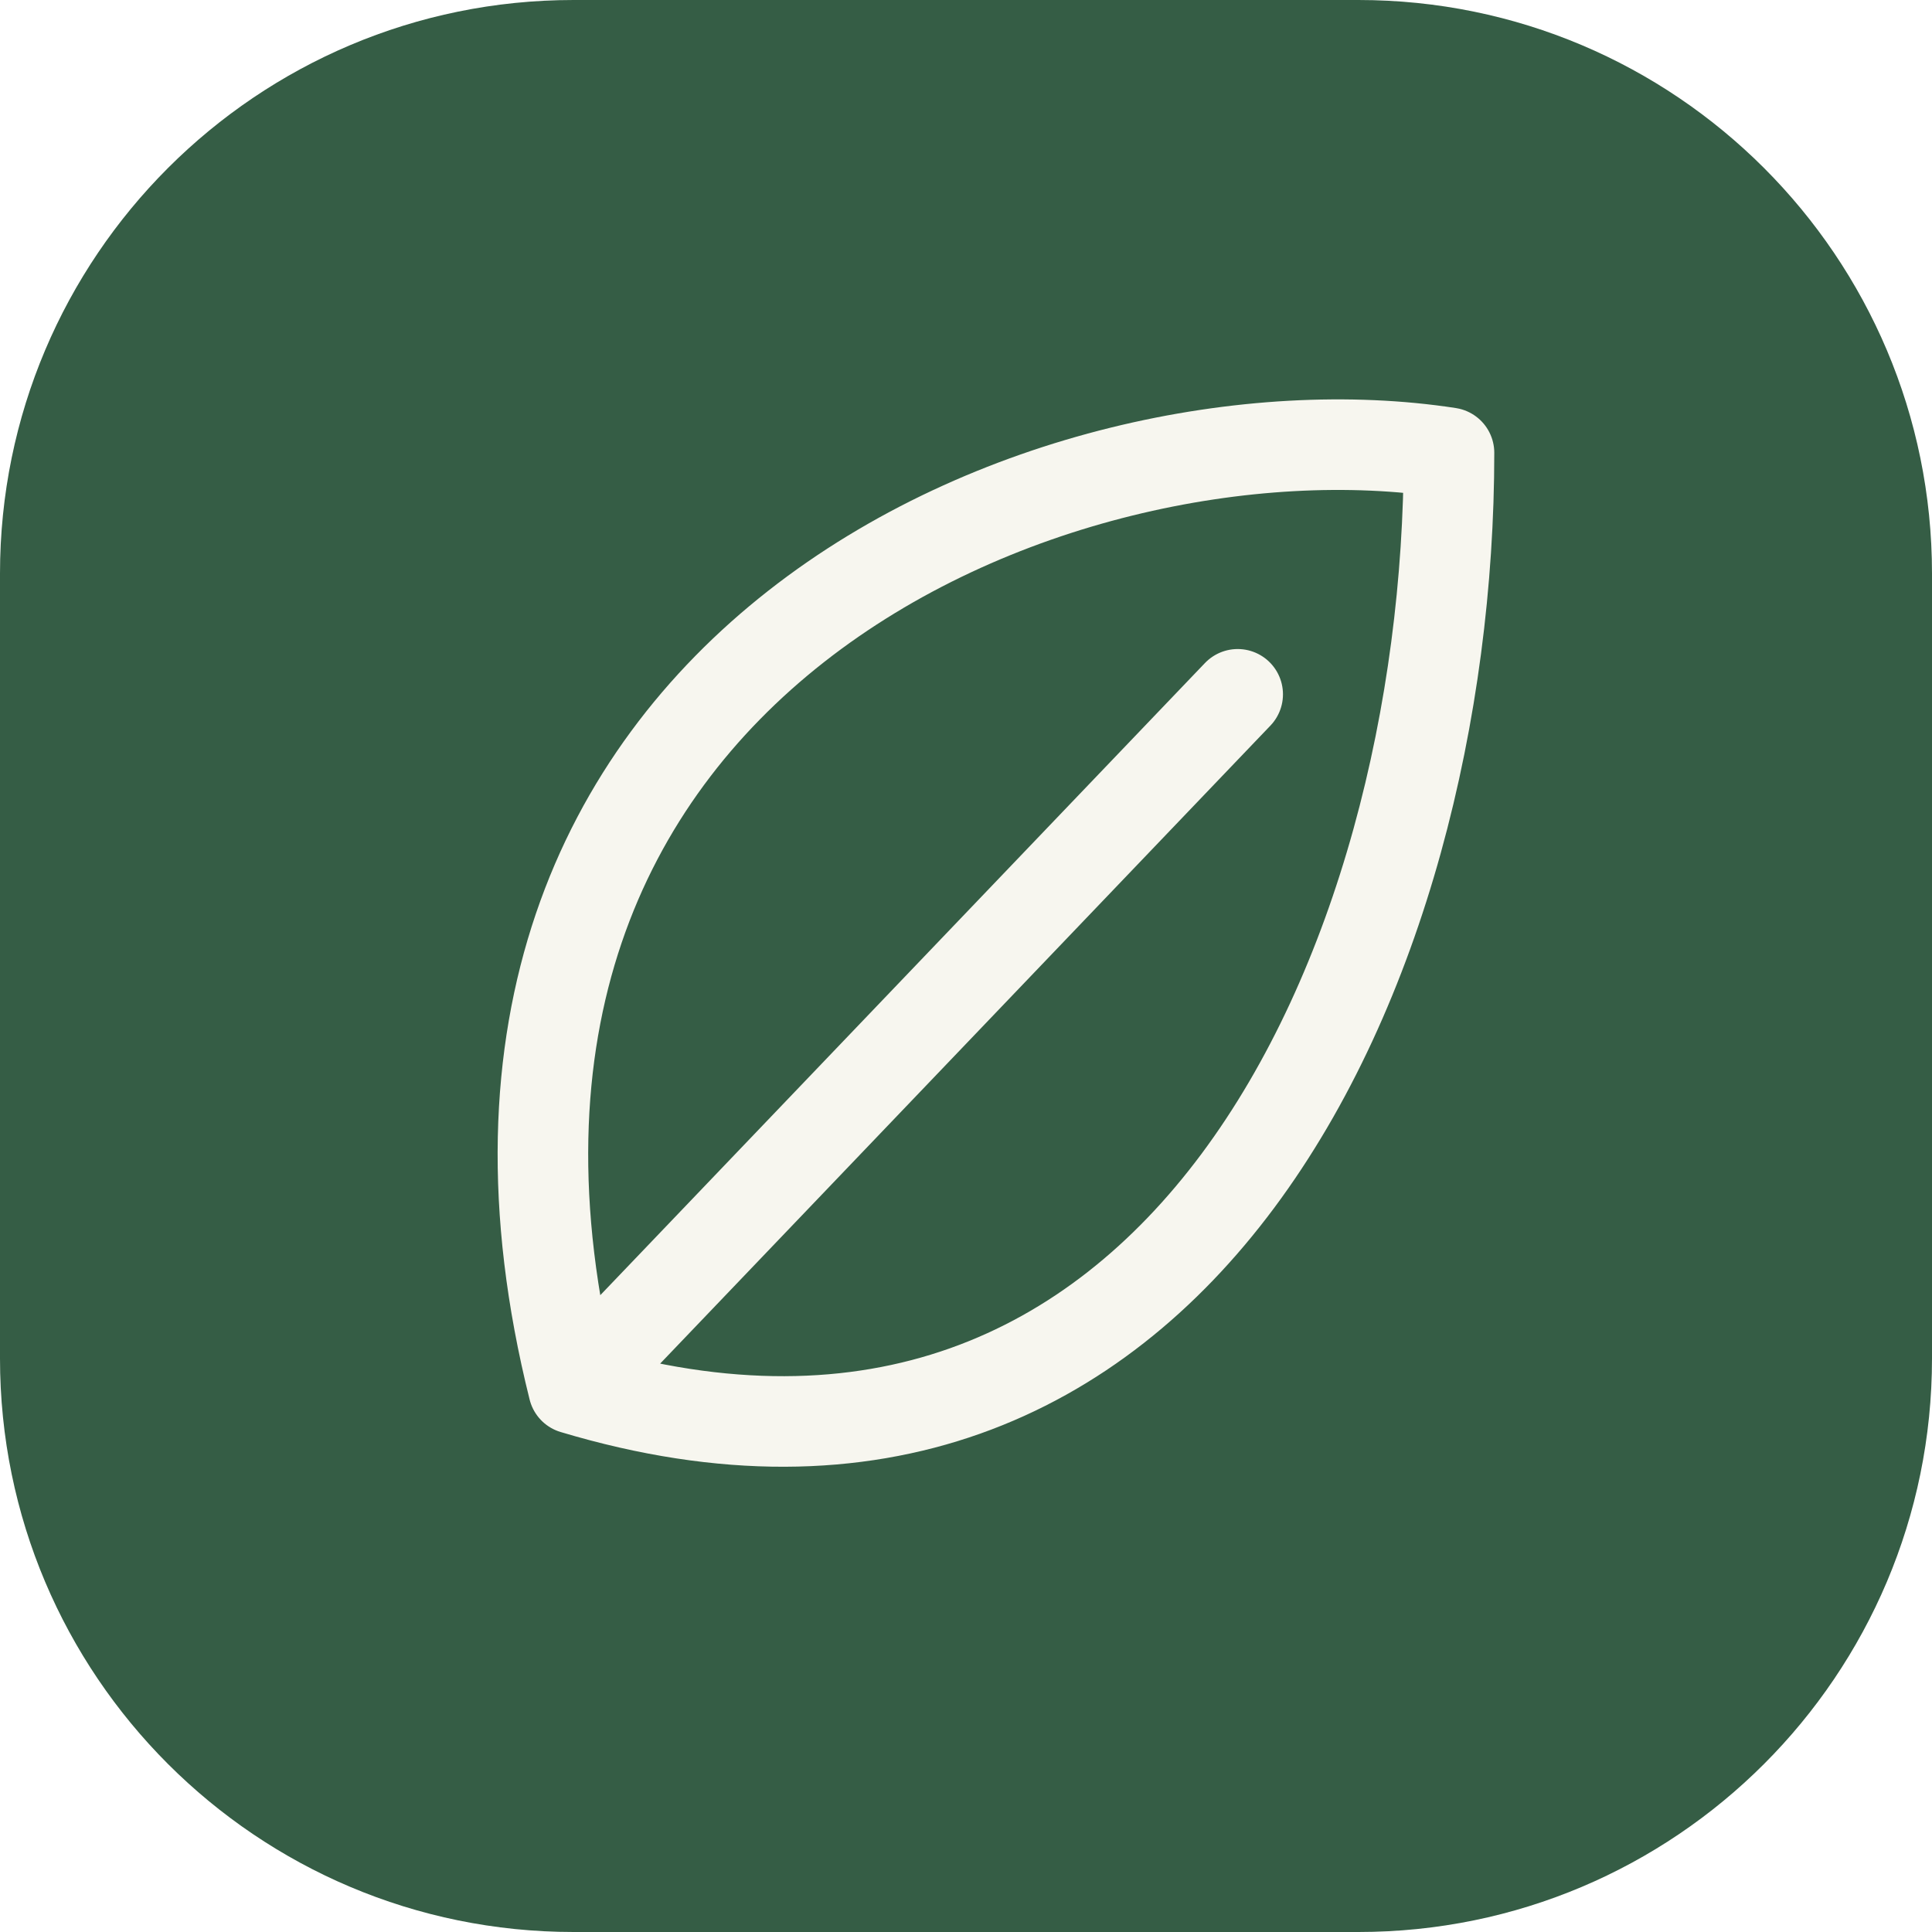
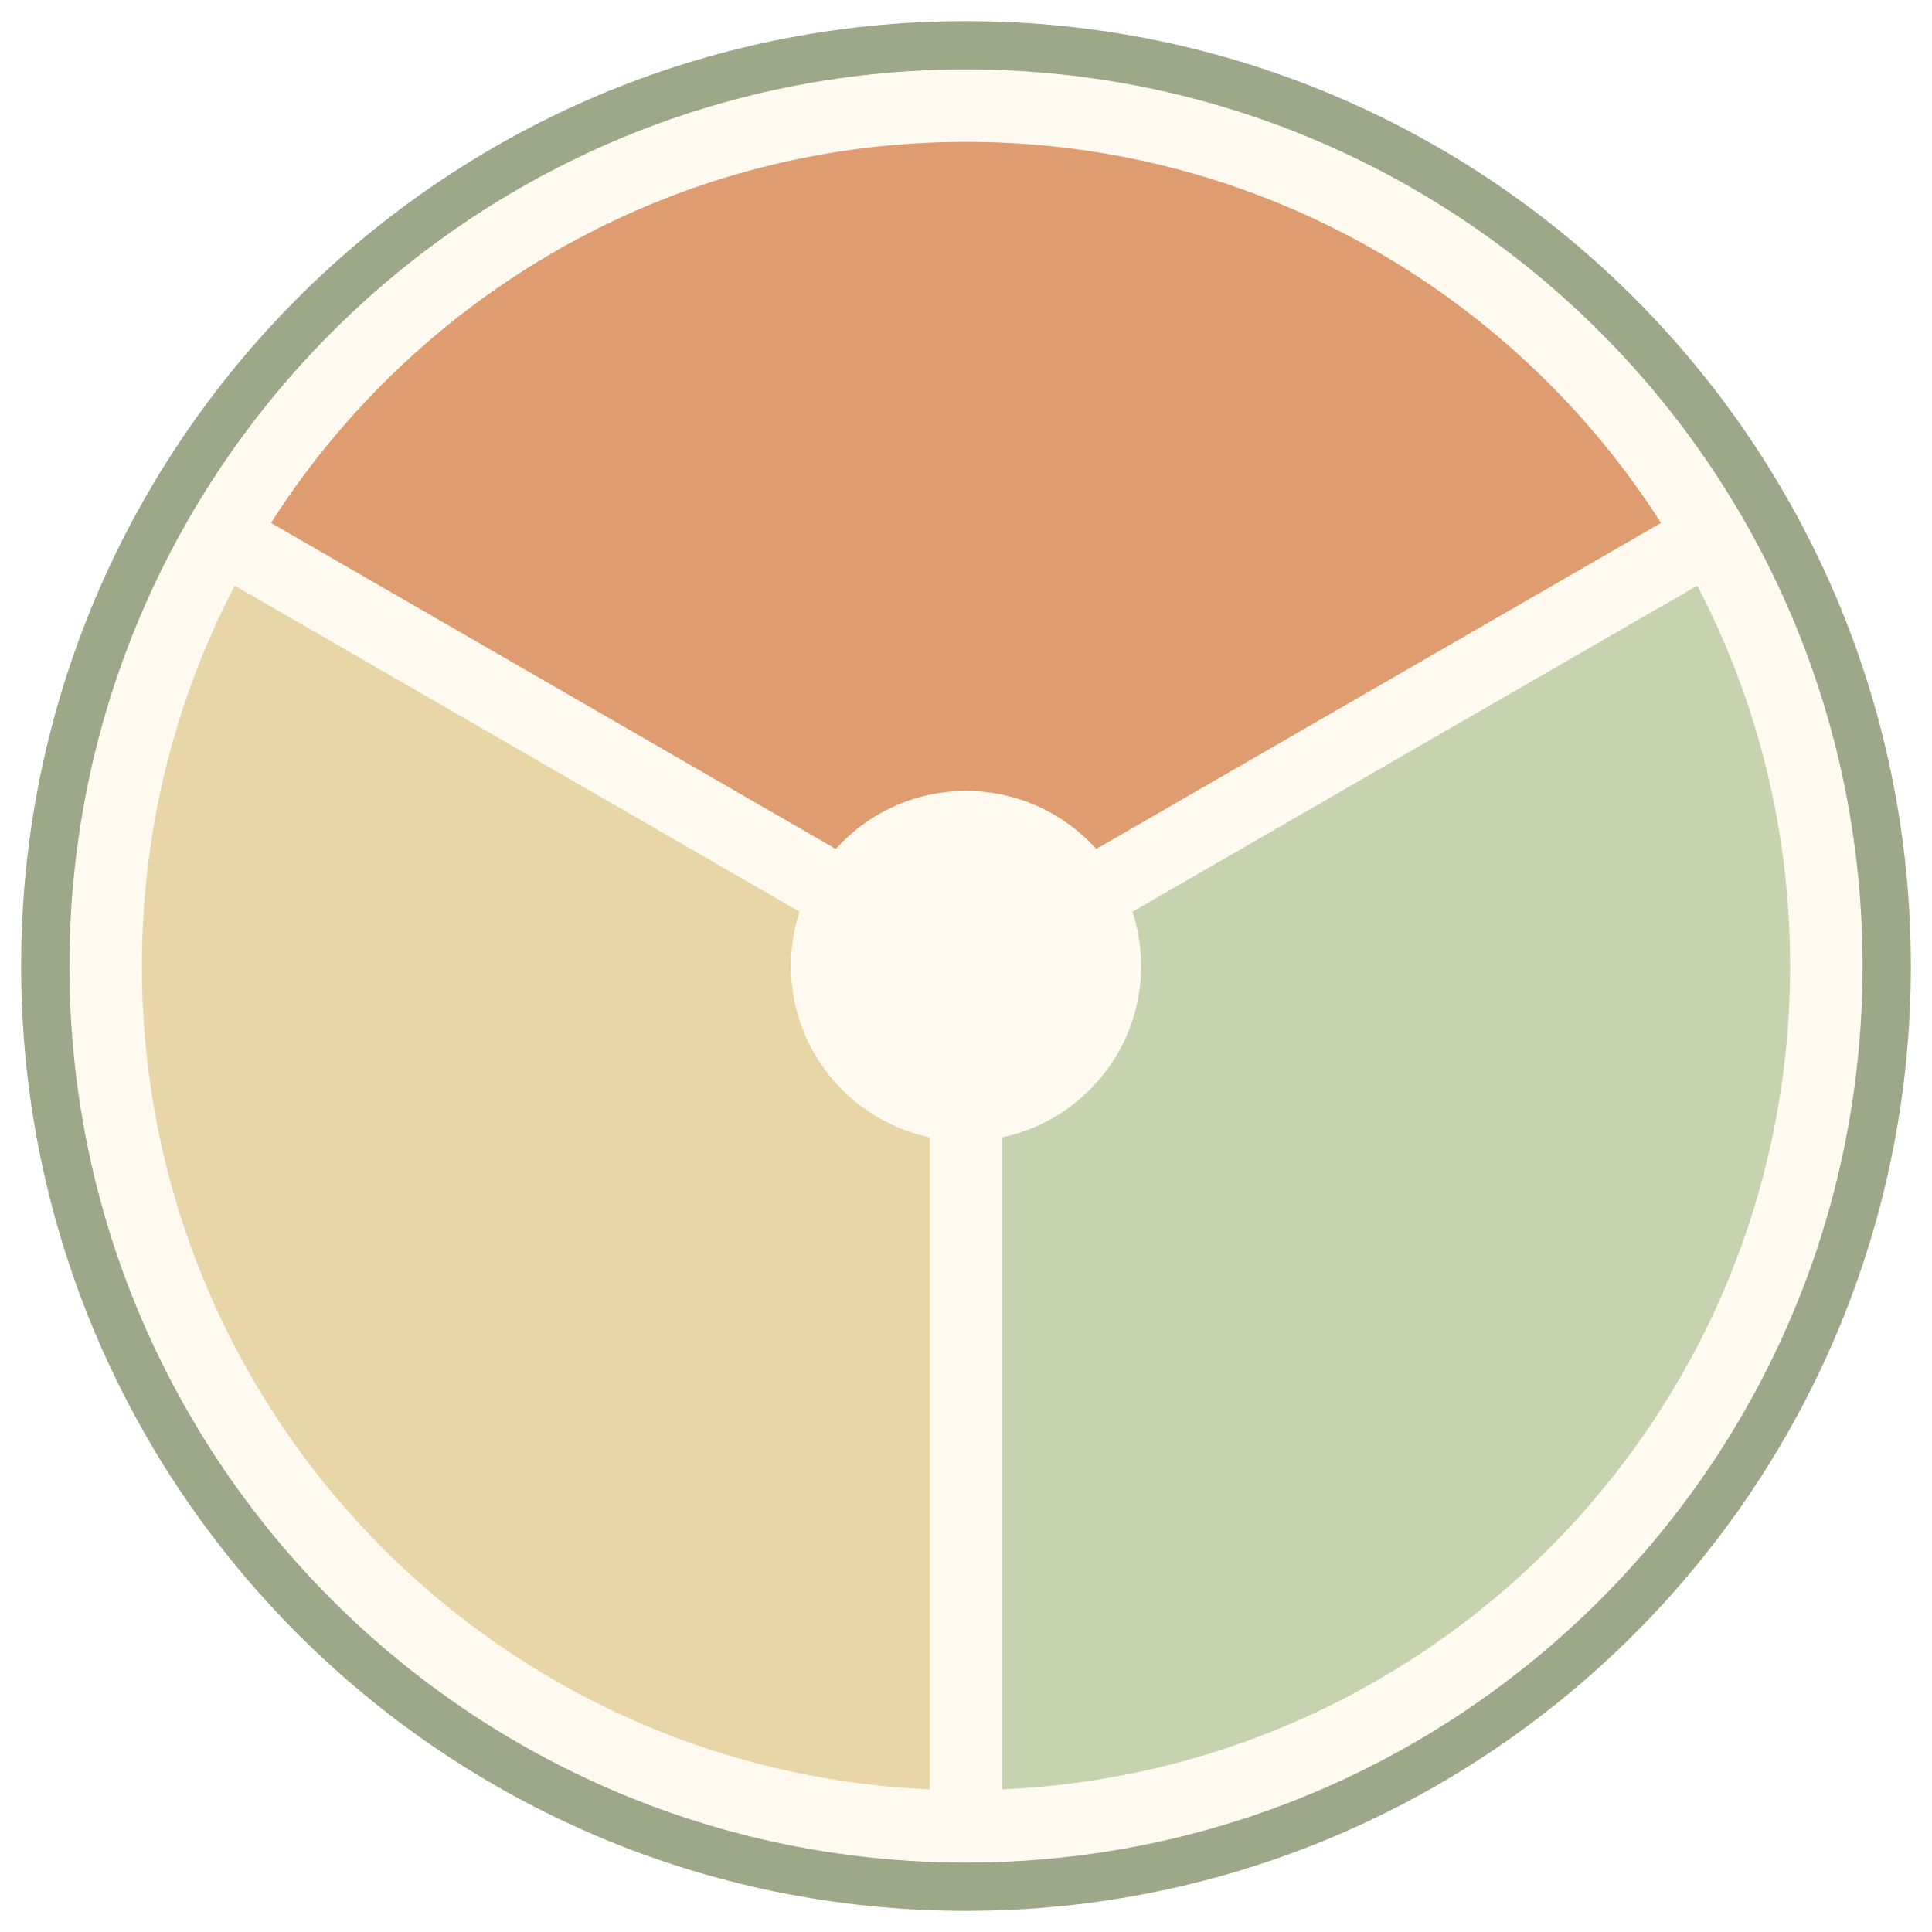
<svg xmlns="http://www.w3.org/2000/svg" viewBox="0 0 64 64">
-   <rect width="64" height="64" rx="19" fill="#355d45" />
-   <path d="M19 46c-6-24 16-33 29-31 0 17-9 37-29 31Zm0 0 22-23" fill="none" stroke="#f7f6ef" stroke-width="3" stroke-linecap="round" stroke-linejoin="round" />
+   <path d="M32 32 6.885 17.5a29 29 0 0 1 50.23 0Z" fill="#df9c71" />
+   <path d="M32 32 57.115 17.5A29 29 0 0 1 32 61Z" fill="#c7d3af" />
+   <path d="M32 32V61A29 29 0 0 1 6.885 17.5Z" fill="#e8d6a8" />
+   <path d="m6.885 17.5 25.115 14.5 25.115-14.5M32 32V61" fill="none" stroke="#fffaf0" stroke-width="2.4" />
+   <circle cx="32" cy="32" r="29" fill="none" stroke="#fffaf0" stroke-width="3.4" />
+   <circle cx="32" cy="32" r="30.5" fill="none" stroke="#9ca888" stroke-width="1.6" />
+   <circle cx="32" cy="32" r="5.8" fill="#fffaf0" />
</svg>
